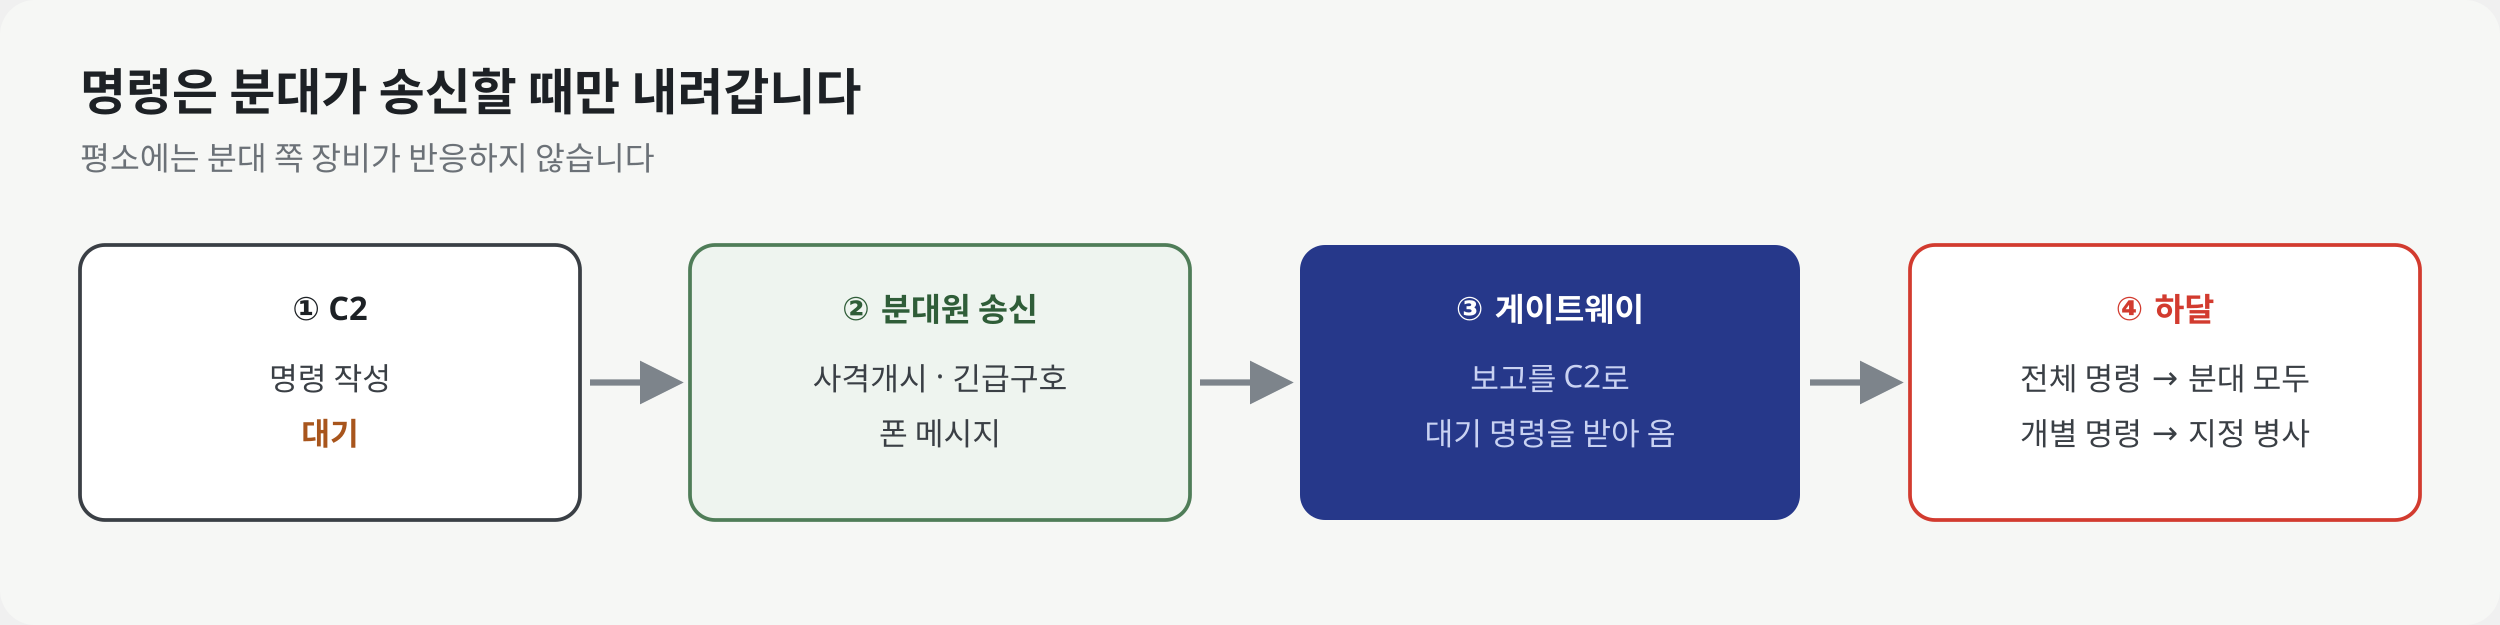
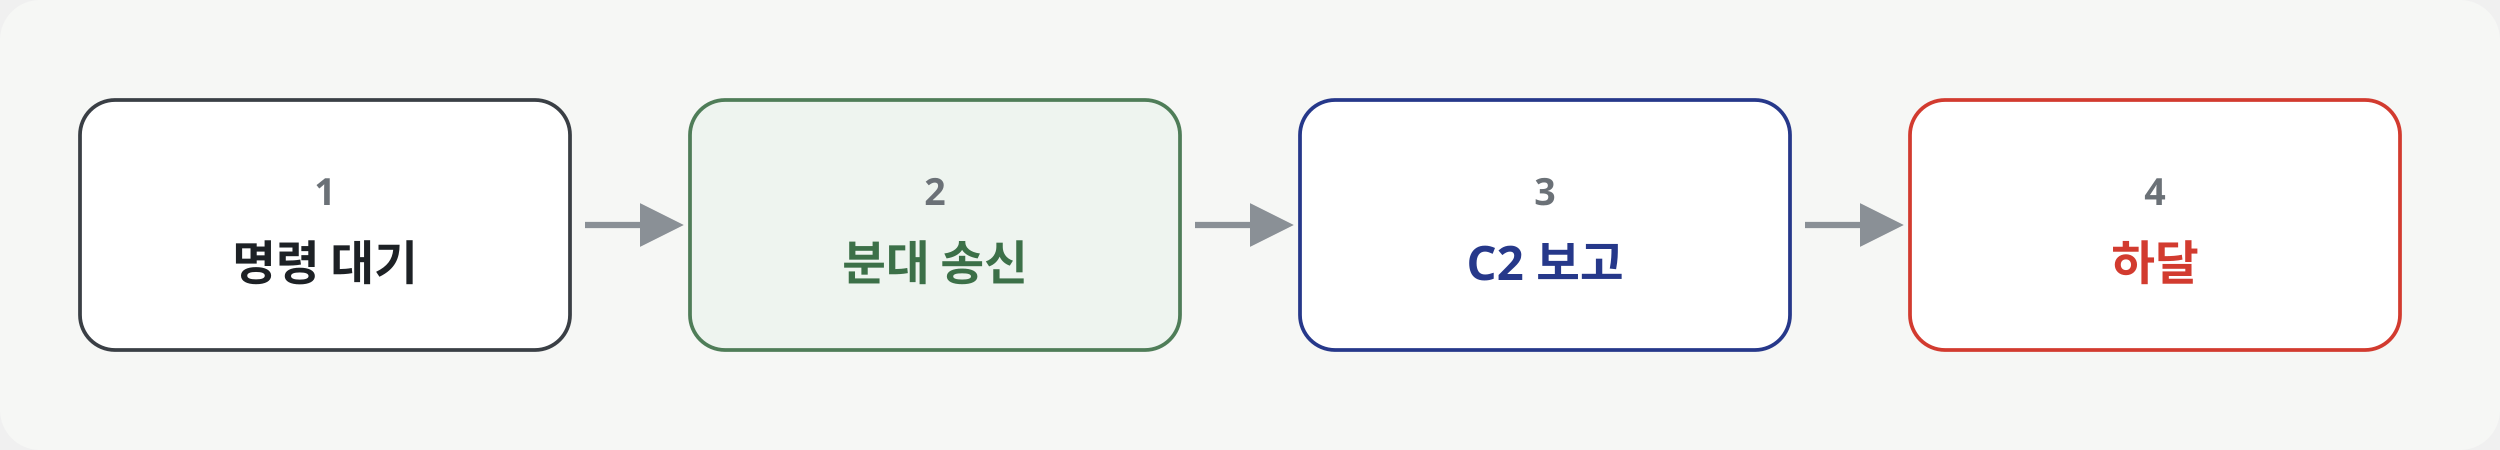
- <svg xmlns="http://www.w3.org/2000/svg" viewBox="0 0 1000 250" font-family="Apple SD Gothic Neo, Noto Sans KR, Malgun Gothic, sans-serif">
+ <svg xmlns="http://www.w3.org/2000/svg" viewBox="0 0 1000 180" font-family="Apple SD Gothic Neo, Noto Sans KR, Malgun Gothic, sans-serif">
  <defs>
-     <marker id="a" viewBox="0 0 10 10" refX="8" refY="5" markerWidth="7" markerHeight="7" orient="auto">
-       <path d="M0,0L10,5L0,10z" fill="#7d848b" />
+     <marker id="b" viewBox="0 0 10 10" refX="8" refY="5" markerWidth="7" markerHeight="7" orient="auto">
+       <path d="M0,0L10,5L0,10z" fill="#3b6be0" />
+     </marker>
+     <marker id="r" viewBox="0 0 10 10" refX="8" refY="5" markerWidth="7" markerHeight="7" orient="auto">
+       <path d="M0,0L10,5L0,10z" fill="#d23b2f" />
+     </marker>
+     <marker id="o" viewBox="0 0 10 10" refX="8" refY="5" markerWidth="7" markerHeight="7" orient="auto">
+       <path d="M0,0L10,5L0,10z" fill="#a8551c" />
+     </marker>
+     <marker id="k" viewBox="0 0 10 10" refX="8" refY="5" markerWidth="7" markerHeight="7" orient="auto">
+       <path d="M0,0L10,5L0,10z" fill="#8a9096" />
+     </marker>
+     <marker id="g" viewBox="0 0 10 10" refX="8" refY="5" markerWidth="7" markerHeight="7" orient="auto">
+       <path d="M0,0L10,5L0,10z" fill="#4f9a5e" />
    </marker>
  </defs>
-   <rect width="1000" height="250" rx="14" fill="#f6f7f5" />
-   <text x="32" y="44" font-size="20" font-weight="700" fill="#1d2125">명령은 분대가 송신할 때만 내려갑니다</text>
-   <text x="32" y="68" font-size="13" fill="#6b7177">평소에는 분대 쪽 장비가 반응하지 않습니다</text>
-   <g font-size="12.5" text-anchor="middle">
-     <rect x="32" y="98" width="200" height="110" rx="10" fill="#fff" stroke="#3a3f45" stroke-width="1.5" />
-     <text x="132" y="128" font-size="13" font-weight="700" fill="#1d2125">① C2</text>
-     <text x="132" y="156" fill="#3a3f45">명령 작성</text>
-     <text x="132" y="178" font-weight="700" fill="#a8551c">대기</text>
-     <rect x="276" y="98" width="200" height="110" rx="10" fill="#eef4ef" stroke="#4f7d58" stroke-width="1.5" />
-     <text x="376" y="128" font-size="13" font-weight="700" fill="#2f5d38">② 분대원 송신</text>
-     <text x="376" y="156" fill="#3a3f45">사격개시 · 긴급구호</text>
-     <text x="376" y="178" fill="#3a3f45">폰 메시지</text>
-     <rect x="520" y="98" width="200" height="110" rx="10" fill="#26388a" />
-     <text x="620" y="128" font-size="13" font-weight="700" fill="#fff">③ 게이트웨이</text>
-     <text x="620" y="156" fill="#c9d2f2">보고를 C2로</text>
-     <text x="620" y="178" fill="#c9d2f2">대기 명령을 받아 옴</text>
-     <rect x="764" y="98" width="204" height="110" rx="10" fill="#fff" stroke="#d23b2f" stroke-width="1.5" />
-     <text x="866" y="128" font-size="13" font-weight="700" fill="#d23b2f">④ 하달</text>
-     <text x="866" y="156" fill="#3a3f45">전체 명령 → 분대 모두</text>
-     <text x="866" y="178" fill="#3a3f45">개별 명령 → 지정 병사</text>
-   </g>
-   <g stroke="#7d848b" stroke-width="2.5">
-     <line x1="236" y1="153" x2="270" y2="153" marker-end="url(#a)" />
-     <line x1="480" y1="153" x2="514" y2="153" marker-end="url(#a)" />
-     <line x1="724" y1="153" x2="758" y2="153" marker-end="url(#a)" />
-   </g>
+   <rect width="1000" height="180" rx="16" fill="#f6f7f5" />
+   <rect x="32" y="40" width="196" height="100" rx="14" fill="#fff" stroke="#3a3f45" stroke-width="1.5" />
+   <text x="130" y="82" font-size="15" font-weight="700" fill="#6b7177" text-anchor="middle">1</text>
+   <text x="130" y="112" font-size="19" font-weight="700" fill="#1d2125" text-anchor="middle">명령 대기</text>
+   <line x1="234" y1="90" x2="270" y2="90" stroke="#8a9096" stroke-width="2.5" marker-end="url(#k)" />
+   <rect x="276" y="40" width="196" height="100" rx="14" fill="#eef4ef" stroke="#4f7d58" stroke-width="1.5" />
+   <text x="374" y="82" font-size="15" font-weight="700" fill="#6b7177" text-anchor="middle">2</text>
+   <text x="374" y="112" font-size="19" font-weight="700" fill="#3c7048" text-anchor="middle">분대 송신</text>
+   <line x1="478" y1="90" x2="514" y2="90" stroke="#8a9096" stroke-width="2.5" marker-end="url(#k)" />
+   <rect x="520" y="40" width="196" height="100" rx="14" fill="#fff" stroke="#26388a" stroke-width="1.5" />
+   <text x="618" y="82" font-size="15" font-weight="700" fill="#6b7177" text-anchor="middle">3</text>
+   <text x="618" y="112" font-size="19" font-weight="700" fill="#26388a" text-anchor="middle">C2 보고</text>
+   <line x1="722" y1="90" x2="758" y2="90" stroke="#8a9096" stroke-width="2.5" marker-end="url(#k)" />
+   <rect x="764" y="40" width="196" height="100" rx="14" fill="#fff" stroke="#d23b2f" stroke-width="1.5" />
+   <text x="862" y="82" font-size="15" font-weight="700" fill="#6b7177" text-anchor="middle">4</text>
+   <text x="862" y="112" font-size="19" font-weight="700" fill="#d23b2f" text-anchor="middle">하달</text>
</svg>
